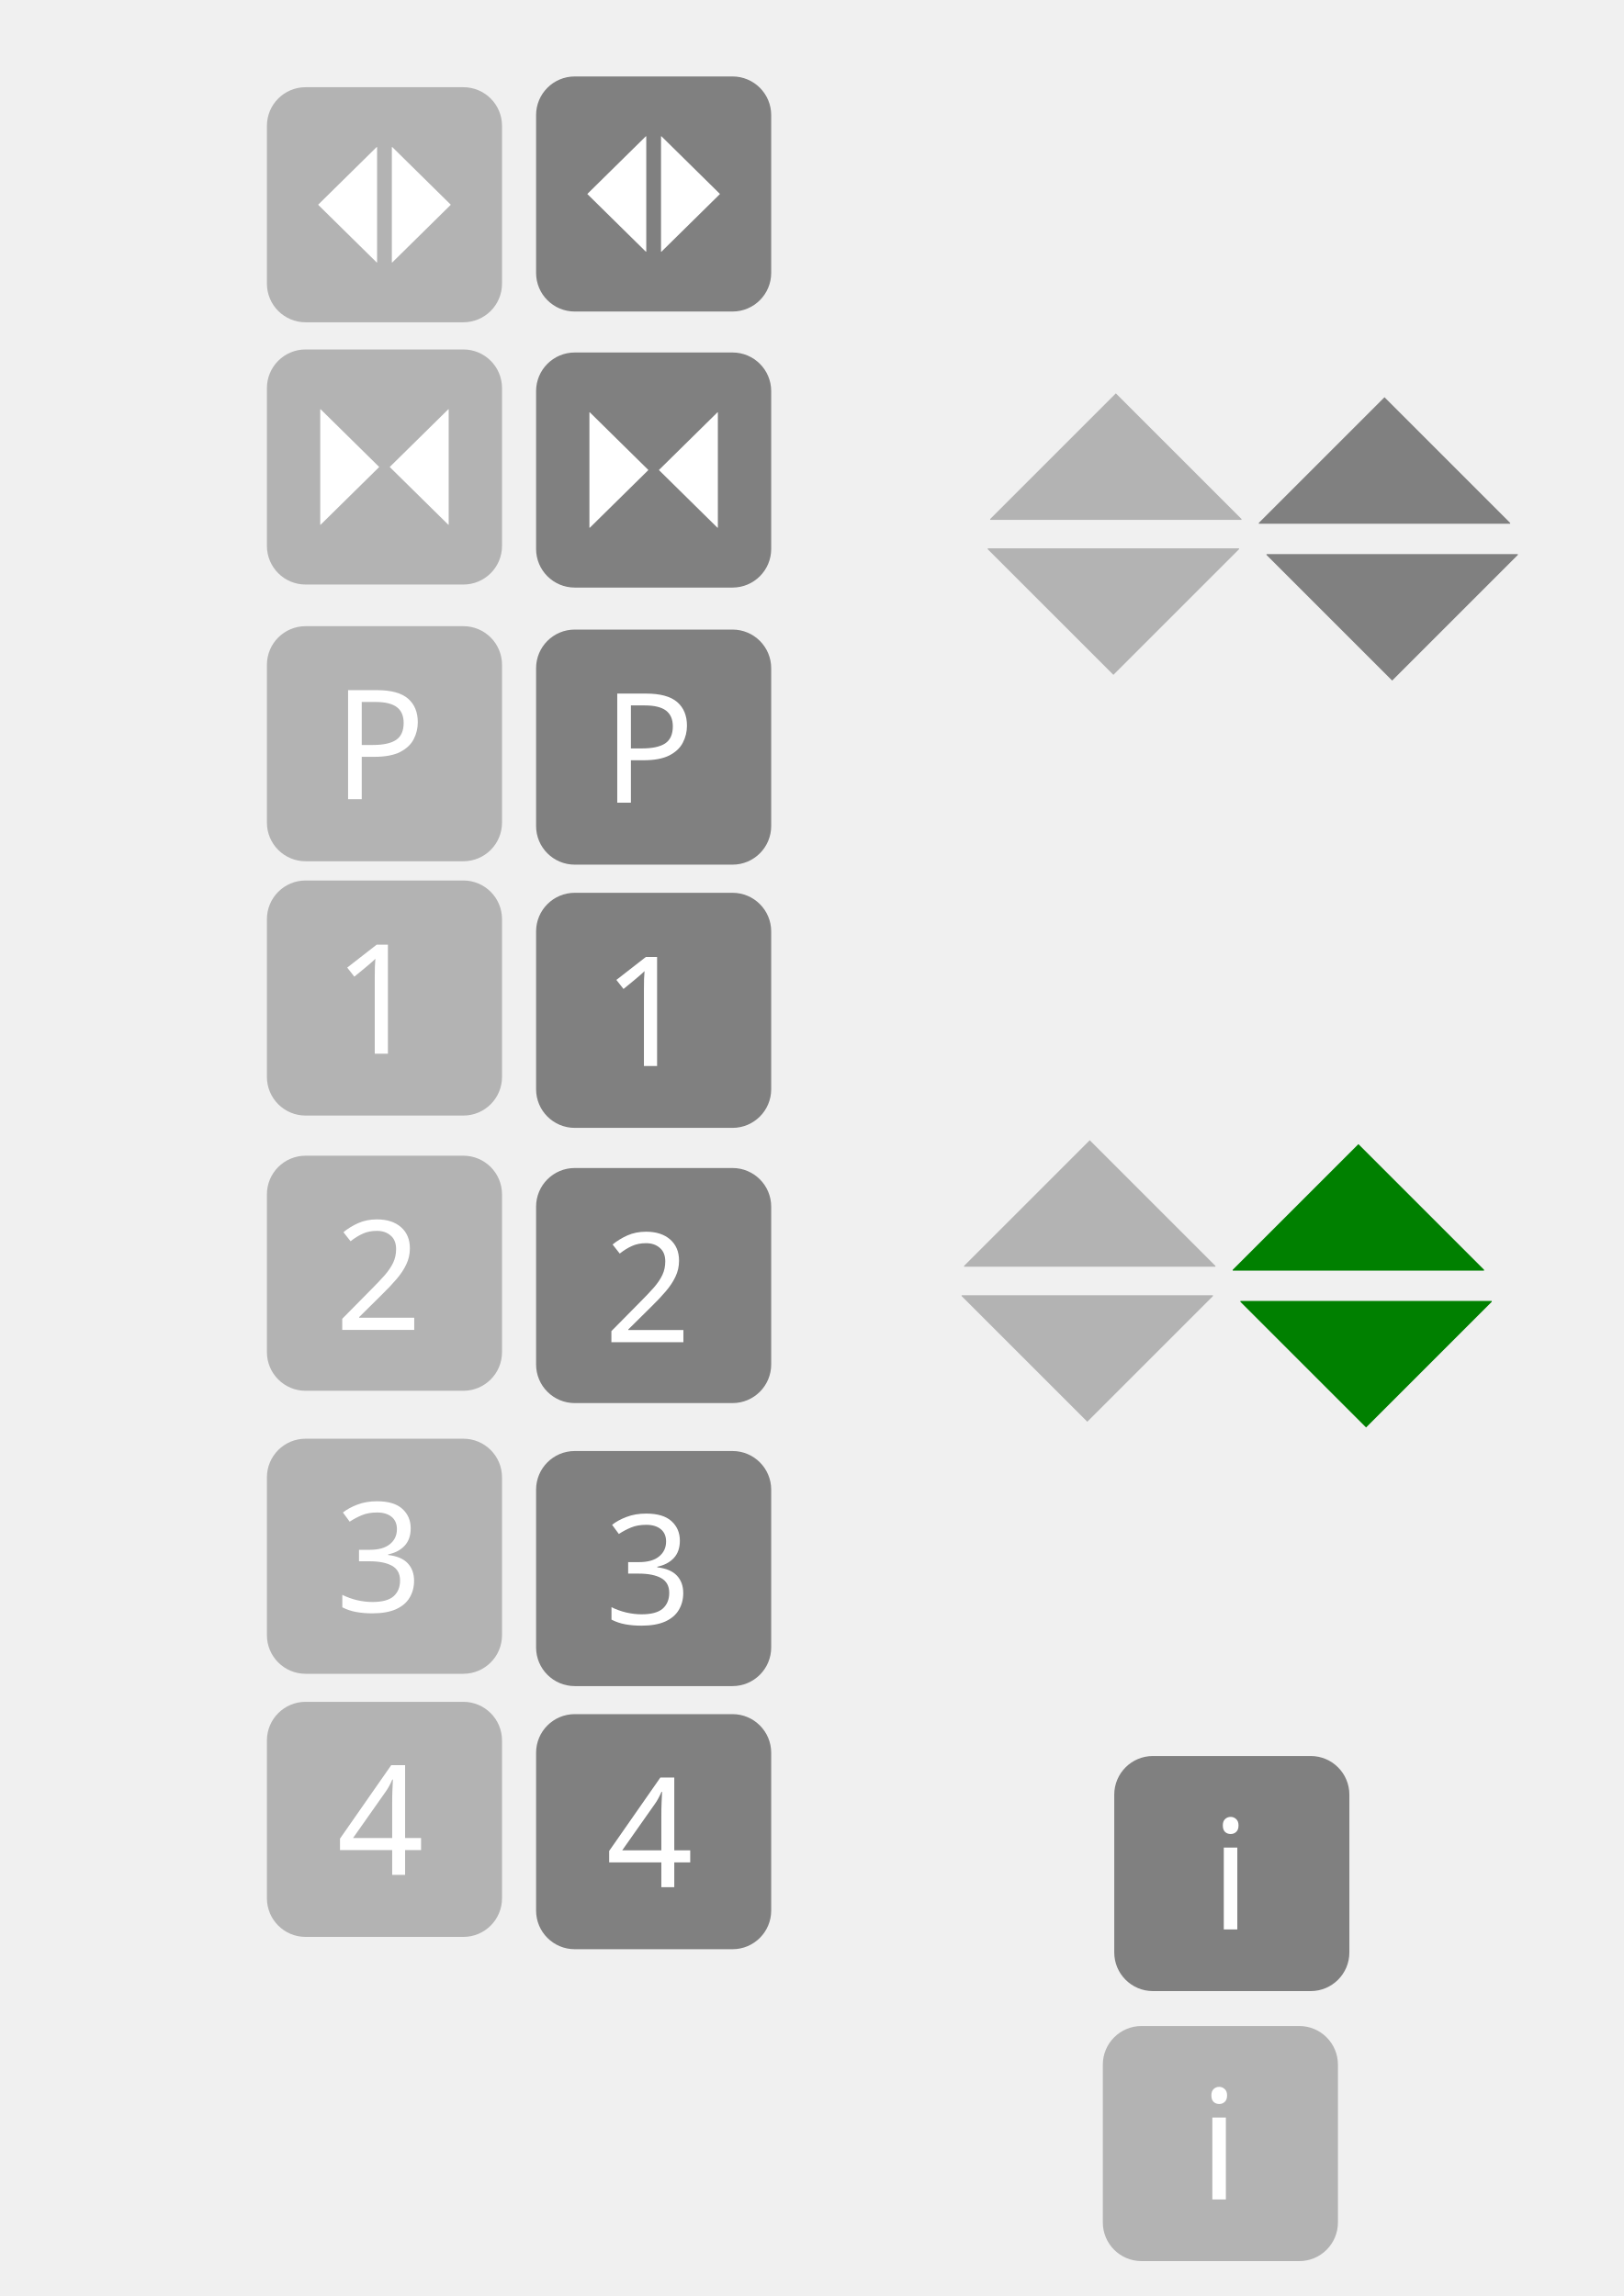
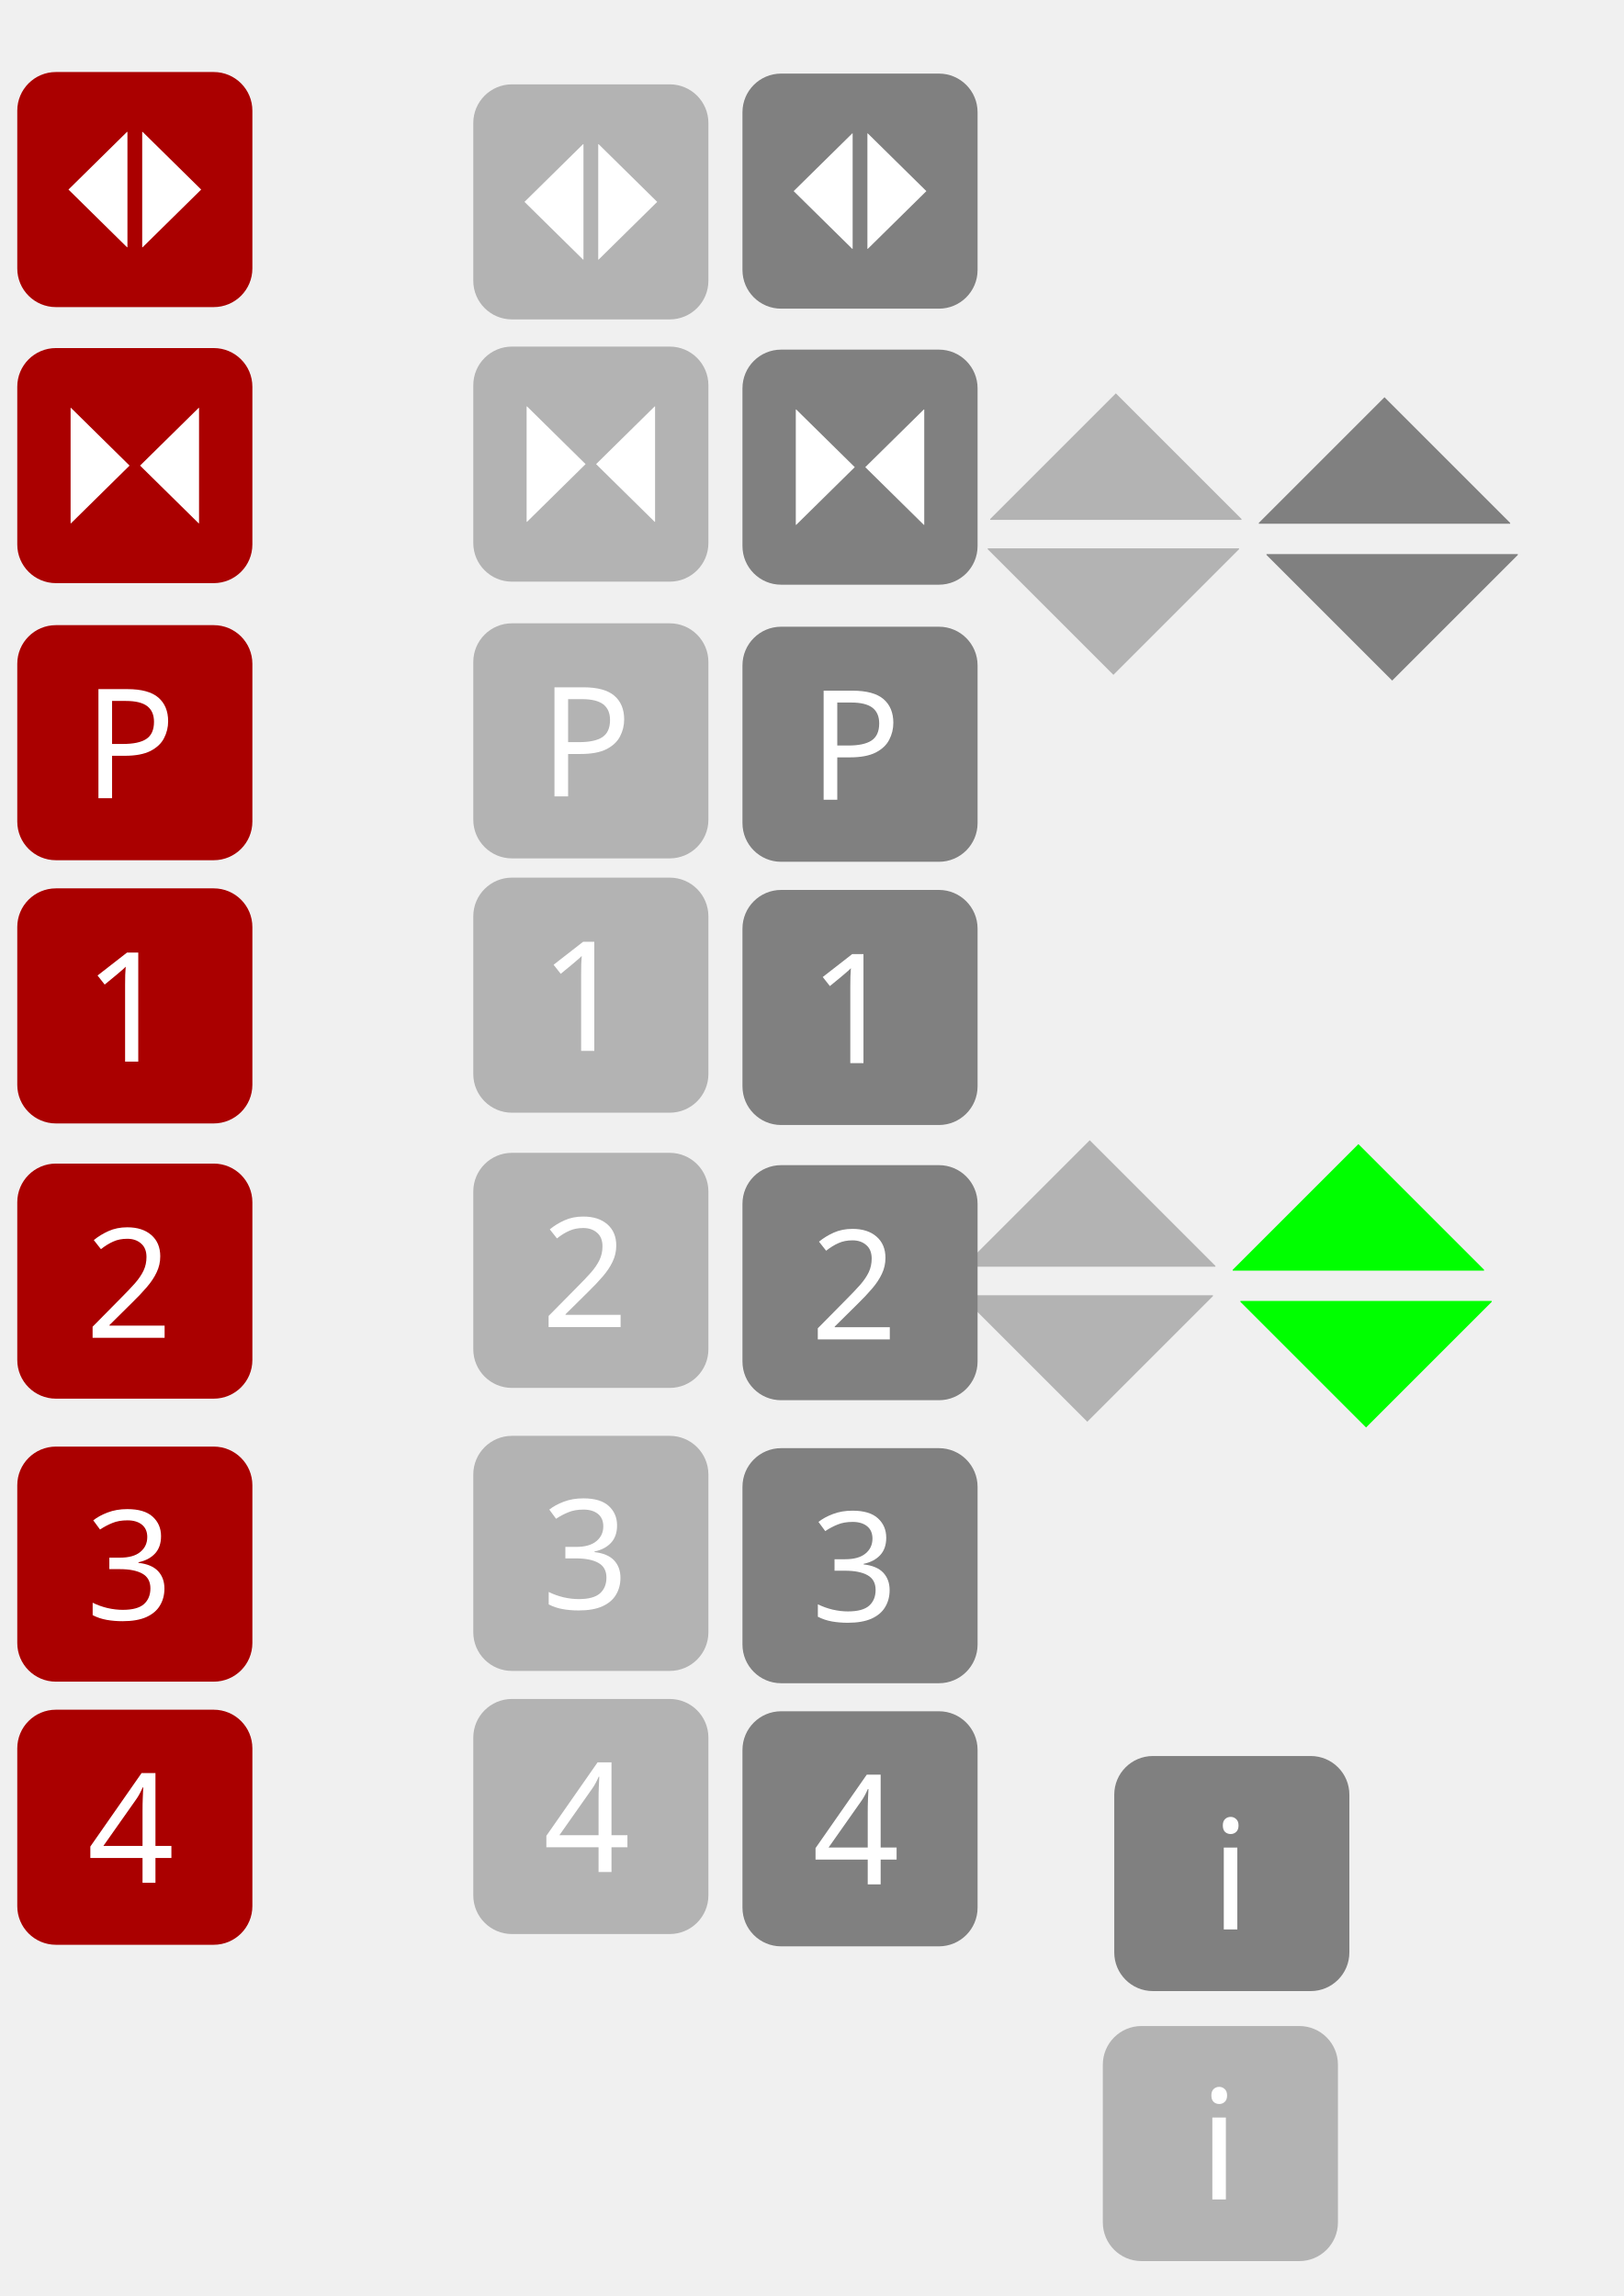
<svg xmlns="http://www.w3.org/2000/svg" width="210mm" height="297mm" viewBox="0 0 210 297" version="1.1" id="svg1">
  <defs id="defs1" />
  <g id="layer1">
-     <rect style="fill:#b3b3b3;fill-opacity:1;stroke-width:0.14" id="rect1" width="30.408" height="30.408" x="34.521" y="81" rx="5" ry="5" />
-     <rect style="fill:#b3b3b3;fill-opacity:1;stroke-width:0.14" id="rect1-1" width="30.408" height="30.408" x="34.521" y="113.896" rx="5" ry="5" />
-     <rect style="fill:#b3b3b3;fill-opacity:1;stroke-width:0.14" id="rect1-2" width="30.408" height="30.408" x="34.521" y="149.497" rx="5" ry="5" />
-     <rect style="fill:#b3b3b3;fill-opacity:1;stroke-width:0.14" id="rect1-23" width="30.408" height="30.408" x="34.521" y="186.105" rx="5" ry="5" />
-     <rect style="fill:#b3b3b3;fill-opacity:1;stroke-width:0.14" id="rect1-8" width="30.408" height="30.408" x="34.521" y="220.141" rx="5" ry="5" />
+     <rect style="fill:#b3b3b3;fill-opacity:1;stroke-width:0.14" id="rect1" width="30.408" height="30.408" x="61.212" y="80.629" rx="5" ry="5" />
+     <rect style="fill:#b3b3b3;fill-opacity:1;stroke-width:0.14" id="rect1-1" width="30.408" height="30.408" x="61.212" y="113.526" rx="5" ry="5" />
+     <rect style="fill:#b3b3b3;fill-opacity:1;stroke-width:0.14" id="rect1-2" width="30.408" height="30.408" x="61.212" y="149.126" rx="5" ry="5" />
+     <rect style="fill:#b3b3b3;fill-opacity:1;stroke-width:0.14" id="rect1-23" width="30.408" height="30.408" x="61.212" y="185.735" rx="5" ry="5" />
+     <rect style="fill:#b3b3b3;fill-opacity:1;stroke-width:0.14" id="rect1-8" width="30.408" height="30.408" x="61.212" y="219.77" rx="5" ry="5" />
    <path id="rect2" style="fill:#b3b3b3;stroke-width:0.14" d="m 143.999,87.296 -16.253,-16.253 v -0.111 h 32.505 v 0.112 z" />
    <path id="rect2-8" style="fill:#b3b3b3;stroke-width:0.14" d="m 144.317,50.881 -16.253,16.253 v 0.111 h 32.505 v -0.112 z" />
    <path id="rect2-1" style="fill:#808080;stroke-width:0.14" d="m 180.055,88.037 -16.253,-16.253 v -0.111 h 32.505 v 0.112 z" />
    <path id="rect2-8-9" style="fill:#808080;stroke-width:0.14" d="m 179.062,51.385 -16.253,16.253 v 0.111 h 32.505 v -0.112 z" />
    <path id="rect2-5" style="fill:#b3b3b3;stroke-width:0.14" d="m 140.624,183.908 -16.253,-16.253 v -0.111 h 32.505 v 0.112 z" />
    <path id="rect2-8-98" style="fill:#b3b3b3;stroke-width:0.14" d="m 140.942,147.494 -16.253,16.253 v 0.111 h 32.505 v -0.112 z" />
-     <path id="rect2-1-4" style="fill:#008000;stroke-width:0.14" d="m 176.68,184.65 -16.253,-16.253 v -0.111 h 32.505 v 0.112 z" />
-     <path id="rect2-8-9-0" style="fill:#008000;stroke-width:0.14" d="m 175.687,147.997 -16.253,16.253 v 0.111 h 32.505 v -0.112 z" />
-     <text xml:space="preserve" style="font-style:normal;font-variant:normal;font-weight:normal;font-stretch:normal;font-size:19.756px;font-family:Calibri;-inkscape-font-specification:Calibri;text-align:start;writing-mode:lr-tb;direction:ltr;text-anchor:start;fill:#ffffff;stroke-width:0.14" x="43.098" y="103.386" id="text3">
-       <tspan id="tspan3" style="font-style:normal;font-variant:normal;font-weight:normal;font-stretch:normal;font-family:sans-serif;-inkscape-font-specification:sans-serif;fill:#ffffff;stroke-width:0.14" x="43.098" y="103.386">P</tspan>
+     <path id="rect2-1-4" style="fill:#00ff00;stroke-width:0.14" d="m 176.68,184.65 -16.253,-16.253 v -0.111 h 32.505 v 0.112 z" />
+     <path id="rect2-8-9-0" style="fill:#00ff00;stroke-width:0.14" d="m 175.687,147.997 -16.253,16.253 v 0.111 h 32.505 v -0.112 z" />
+     <text xml:space="preserve" style="font-style:normal;font-variant:normal;font-weight:normal;font-stretch:normal;font-size:19.756px;font-family:Calibri;-inkscape-font-specification:Calibri;text-align:start;writing-mode:lr-tb;direction:ltr;text-anchor:start;fill:#ffffff;stroke-width:0.14" x="69.789" y="103.015" id="text3">
+       <tspan id="tspan3" style="font-style:normal;font-variant:normal;font-weight:normal;font-stretch:normal;font-family:sans-serif;-inkscape-font-specification:sans-serif;fill:#ffffff;stroke-width:0.14" x="69.789" y="103.015">P</tspan>
    </text>
-     <rect style="fill:#808080;fill-opacity:1;stroke-width:0.14" id="rect1-89" width="30.408" height="30.408" x="69.334" y="81.439" rx="5" ry="5" />
-     <rect style="fill:#b3b3b3;fill-opacity:1;stroke-width:0.14" id="rect1-89-2" width="30.408" height="30.408" x="34.521" y="45.204" rx="5" ry="5" />
-     <rect style="fill:#b3b3b3;fill-opacity:1;stroke-width:0.14" id="rect1-89-4" width="30.408" height="30.408" x="34.521" y="11.281" rx="5" ry="5" />
-     <text xml:space="preserve" style="font-style:normal;font-variant:normal;font-weight:normal;font-stretch:normal;font-size:19.756px;font-family:Calibri;-inkscape-font-specification:Calibri;text-align:start;writing-mode:lr-tb;direction:ltr;text-anchor:start;fill:#ffffff;stroke-width:0.14" x="77.911" y="103.825" id="text3-2">
-       <tspan id="tspan3-7" style="font-style:normal;font-variant:normal;font-weight:normal;font-stretch:normal;font-family:sans-serif;-inkscape-font-specification:sans-serif;fill:#ffffff;stroke-width:0.14" x="77.911" y="103.825">P</tspan>
+     <rect style="fill:#808080;fill-opacity:1;stroke-width:0.14" id="rect1-89" width="30.408" height="30.408" x="96.026" y="81.069" rx="5" ry="5" />
+     <rect style="fill:#b3b3b3;fill-opacity:1;stroke-width:0.14" id="rect1-89-2" width="30.408" height="30.408" x="61.212" y="44.833" rx="5" ry="5" />
+     <rect style="fill:#b3b3b3;fill-opacity:1;stroke-width:0.14" id="rect1-89-4" width="30.408" height="30.408" x="61.212" y="10.91" rx="5" ry="5" />
+     <text xml:space="preserve" style="font-style:normal;font-variant:normal;font-weight:normal;font-stretch:normal;font-size:19.756px;font-family:Calibri;-inkscape-font-specification:Calibri;text-align:start;writing-mode:lr-tb;direction:ltr;text-anchor:start;fill:#ffffff;stroke-width:0.14" x="104.603" y="103.454" id="text3-2">
+       <tspan id="tspan3-7" style="font-style:normal;font-variant:normal;font-weight:normal;font-stretch:normal;font-family:sans-serif;-inkscape-font-specification:sans-serif;fill:#ffffff;stroke-width:0.14" x="104.603" y="103.454">P</tspan>
    </text>
    <rect style="fill:#808080;fill-opacity:1;stroke-width:0.14" id="rect1-89-8" width="30.408" height="30.408" x="144.111" y="227.15" rx="5" ry="5" />
    <text xml:space="preserve" style="font-style:normal;font-variant:normal;font-weight:normal;font-stretch:normal;font-size:19.756px;font-family:Calibri;-inkscape-font-specification:Calibri;text-align:start;writing-mode:lr-tb;direction:ltr;text-anchor:start;fill:#ffffff;stroke-width:0.14" x="156.605" y="249.584" id="text3-2-2">
      <tspan id="tspan3-7-4" style="font-style:normal;font-variant:normal;font-weight:normal;font-stretch:normal;font-family:sans-serif;-inkscape-font-specification:sans-serif;fill:#ffffff;stroke-width:0.14" x="156.605" y="249.584">i</tspan>
    </text>
    <rect style="fill:#b3b3b3;fill-opacity:1;stroke-width:0.14" id="rect1-89-8-1" width="30.408" height="30.408" x="142.633" y="262.077" rx="5" ry="5" />
    <text xml:space="preserve" style="font-style:normal;font-variant:normal;font-weight:normal;font-stretch:normal;font-size:19.756px;font-family:Calibri;-inkscape-font-specification:Calibri;text-align:start;writing-mode:lr-tb;direction:ltr;text-anchor:start;fill:#ffffff;stroke-width:0.14" x="155.126" y="284.51" id="text3-2-2-1">
      <tspan id="tspan3-7-4-5" style="font-style:normal;font-variant:normal;font-weight:normal;font-stretch:normal;font-family:sans-serif;-inkscape-font-specification:sans-serif;fill:#ffffff;stroke-width:0.14" x="155.126" y="284.51">i</tspan>
    </text>
-     <text xml:space="preserve" style="font-style:normal;font-variant:normal;font-weight:normal;font-stretch:normal;font-size:19.756px;font-family:sans-serif;-inkscape-font-specification:sans-serif;text-align:start;writing-mode:lr-tb;direction:ltr;text-anchor:start;fill:#ffffff;stroke-width:0.14" x="43.156" y="136.306" id="text4">
-       <tspan id="tspan4" style="fill:#ffffff;stroke-width:0.14" x="43.156" y="136.306">1</tspan>
+     <text xml:space="preserve" style="font-style:normal;font-variant:normal;font-weight:normal;font-stretch:normal;font-size:19.756px;font-family:sans-serif;-inkscape-font-specification:sans-serif;text-align:start;writing-mode:lr-tb;direction:ltr;text-anchor:start;fill:#ffffff;stroke-width:0.14" x="69.847" y="135.935" id="text4">
+       <tspan id="tspan4" style="fill:#ffffff;stroke-width:0.14" x="69.847" y="135.935">1</tspan>
    </text>
-     <text xml:space="preserve" style="font-style:normal;font-variant:normal;font-weight:normal;font-stretch:normal;font-size:19.756px;font-family:sans-serif;-inkscape-font-specification:sans-serif;text-align:start;writing-mode:lr-tb;direction:ltr;text-anchor:start;fill:#ffffff;stroke-width:0.14" x="43.31" y="172.032" id="text5">
-       <tspan id="tspan5" style="fill:#ffffff;stroke-width:0.14" x="43.31" y="172.032">2</tspan>
+     <text xml:space="preserve" style="font-style:normal;font-variant:normal;font-weight:normal;font-stretch:normal;font-size:19.756px;font-family:sans-serif;-inkscape-font-specification:sans-serif;text-align:start;writing-mode:lr-tb;direction:ltr;text-anchor:start;fill:#ffffff;stroke-width:0.14" x="70.001" y="171.661" id="text5">
+       <tspan id="tspan5" style="fill:#ffffff;stroke-width:0.14" x="70.001" y="171.661">2</tspan>
    </text>
-     <text xml:space="preserve" style="font-style:normal;font-variant:normal;font-weight:normal;font-stretch:normal;font-size:19.756px;font-family:sans-serif;-inkscape-font-specification:sans-serif;text-align:start;writing-mode:lr-tb;direction:ltr;text-anchor:start;fill:#ffffff;stroke-width:0.14" x="43.382" y="208.491" id="text6">
-       <tspan id="tspan6" style="fill:#ffffff;stroke-width:0.14" x="43.382" y="208.491">3</tspan>
+     <text xml:space="preserve" style="font-style:normal;font-variant:normal;font-weight:normal;font-stretch:normal;font-size:19.756px;font-family:sans-serif;-inkscape-font-specification:sans-serif;text-align:start;writing-mode:lr-tb;direction:ltr;text-anchor:start;fill:#ffffff;stroke-width:0.14" x="70.074" y="208.12" id="text6">
+       <tspan id="tspan6" style="fill:#ffffff;stroke-width:0.14" x="70.074" y="208.12">3</tspan>
    </text>
-     <text xml:space="preserve" style="font-style:normal;font-variant:normal;font-weight:normal;font-stretch:normal;font-size:19.756px;font-family:sans-serif;-inkscape-font-specification:sans-serif;text-align:start;writing-mode:lr-tb;direction:ltr;text-anchor:start;fill:#ffffff;stroke-width:0.14" x="43.551" y="242.526" id="text7">
-       <tspan id="tspan7" style="fill:#ffffff;stroke-width:0.14" x="43.551" y="242.526">4</tspan>
+     <text xml:space="preserve" style="font-style:normal;font-variant:normal;font-weight:normal;font-stretch:normal;font-size:19.756px;font-family:sans-serif;-inkscape-font-specification:sans-serif;text-align:start;writing-mode:lr-tb;direction:ltr;text-anchor:start;fill:#ffffff;stroke-width:0.14" x="70.243" y="242.156" id="text7">
+       <tspan id="tspan7" style="fill:#ffffff;stroke-width:0.14" x="70.243" y="242.156">4</tspan>
    </text>
-     <rect style="fill:#808080;fill-opacity:1;stroke-width:0.14" id="rect1-1-1" width="30.408" height="30.408" x="69.334" y="115.488" rx="5" ry="5" />
-     <rect style="fill:#808080;fill-opacity:1;stroke-width:0.14" id="rect1-2-2" width="30.408" height="30.408" x="69.334" y="151.089" rx="5" ry="5" />
-     <rect style="fill:#808080;fill-opacity:1;stroke-width:0.14" id="rect1-23-3" width="30.408" height="30.408" x="69.334" y="187.697" rx="5" ry="5" />
-     <rect style="fill:#808080;fill-opacity:1;stroke-width:0.14" id="rect1-8-3" width="30.408" height="30.408" x="69.334" y="221.733" rx="5" ry="5" />
-     <text xml:space="preserve" style="font-style:normal;font-variant:normal;font-weight:normal;font-stretch:normal;font-size:19.756px;font-family:sans-serif;-inkscape-font-specification:sans-serif;text-align:start;writing-mode:lr-tb;direction:ltr;text-anchor:start;fill:#ffffff;stroke-width:0.14" x="77.969" y="137.898" id="text4-4">
-       <tspan id="tspan4-1" style="fill:#ffffff;stroke-width:0.14" x="77.969" y="137.898">1</tspan>
+     <rect style="fill:#808080;fill-opacity:1;stroke-width:0.14" id="rect1-1-1" width="30.408" height="30.408" x="96.026" y="115.118" rx="5" ry="5" />
+     <rect style="fill:#808080;fill-opacity:1;stroke-width:0.14" id="rect1-2-2" width="30.408" height="30.408" x="96.026" y="150.718" rx="5" ry="5" />
+     <rect style="fill:#808080;fill-opacity:1;stroke-width:0.14" id="rect1-23-3" width="30.408" height="30.408" x="96.026" y="187.327" rx="5" ry="5" />
+     <rect style="fill:#808080;fill-opacity:1;stroke-width:0.14" id="rect1-8-3" width="30.408" height="30.408" x="96.026" y="221.362" rx="5" ry="5" />
+     <text xml:space="preserve" style="font-style:normal;font-variant:normal;font-weight:normal;font-stretch:normal;font-size:19.756px;font-family:sans-serif;-inkscape-font-specification:sans-serif;text-align:start;writing-mode:lr-tb;direction:ltr;text-anchor:start;fill:#ffffff;stroke-width:0.14" x="104.661" y="137.527" id="text4-4">
+       <tspan id="tspan4-1" style="fill:#ffffff;stroke-width:0.14" x="104.661" y="137.527">1</tspan>
    </text>
-     <text xml:space="preserve" style="font-style:normal;font-variant:normal;font-weight:normal;font-stretch:normal;font-size:19.756px;font-family:sans-serif;-inkscape-font-specification:sans-serif;text-align:start;writing-mode:lr-tb;direction:ltr;text-anchor:start;fill:#ffffff;stroke-width:0.14" x="78.123" y="173.624" id="text5-1">
-       <tspan id="tspan5-3" style="fill:#ffffff;stroke-width:0.14" x="78.123" y="173.624">2</tspan>
+     <text xml:space="preserve" style="font-style:normal;font-variant:normal;font-weight:normal;font-stretch:normal;font-size:19.756px;font-family:sans-serif;-inkscape-font-specification:sans-serif;text-align:start;writing-mode:lr-tb;direction:ltr;text-anchor:start;fill:#ffffff;stroke-width:0.14" x="104.815" y="173.254" id="text5-1">
+       <tspan id="tspan5-3" style="fill:#ffffff;stroke-width:0.14" x="104.815" y="173.254">2</tspan>
    </text>
-     <text xml:space="preserve" style="font-style:normal;font-variant:normal;font-weight:normal;font-stretch:normal;font-size:19.756px;font-family:sans-serif;-inkscape-font-specification:sans-serif;text-align:start;writing-mode:lr-tb;direction:ltr;text-anchor:start;fill:#ffffff;stroke-width:0.14" x="78.196" y="210.083" id="text6-8">
-       <tspan id="tspan6-7" style="fill:#ffffff;stroke-width:0.14" x="78.196" y="210.083">3</tspan>
+     <text xml:space="preserve" style="font-style:normal;font-variant:normal;font-weight:normal;font-stretch:normal;font-size:19.756px;font-family:sans-serif;-inkscape-font-specification:sans-serif;text-align:start;writing-mode:lr-tb;direction:ltr;text-anchor:start;fill:#ffffff;stroke-width:0.14" x="104.887" y="209.712" id="text6-8">
+       <tspan id="tspan6-7" style="fill:#ffffff;stroke-width:0.14" x="104.887" y="209.712">3</tspan>
    </text>
-     <text xml:space="preserve" style="font-style:normal;font-variant:normal;font-weight:normal;font-stretch:normal;font-size:19.756px;font-family:sans-serif;-inkscape-font-specification:sans-serif;text-align:start;writing-mode:lr-tb;direction:ltr;text-anchor:start;fill:#ffffff;stroke-width:0.14" x="78.365" y="244.118" id="text7-4">
-       <tspan id="tspan7-2" style="fill:#ffffff;stroke-width:0.14" x="78.365" y="244.118">4</tspan>
+     <text xml:space="preserve" style="font-style:normal;font-variant:normal;font-weight:normal;font-stretch:normal;font-size:19.756px;font-family:sans-serif;-inkscape-font-specification:sans-serif;text-align:start;writing-mode:lr-tb;direction:ltr;text-anchor:start;fill:#ffffff;stroke-width:0.14" x="105.056" y="243.748" id="text7-4">
+       <tspan id="tspan7-2" style="fill:#ffffff;stroke-width:0.14" x="105.056" y="243.748">4</tspan>
    </text>
-     <g id="g14" transform="translate(-2.39773,-0.1825893)">
+     <g id="g14" transform="translate(24.29384,-0.5533055)">
      <path id="rect2-9" style="fill:#ffffff;stroke-width:0.065" d="M 60.704,26.667 53.129,34.132 H 53.077 V 19.203 h 0.052 z" />
      <path id="rect2-8-0" style="fill:#ffffff;stroke-width:0.065" d="m 43.541,26.667 7.575,7.464 h 0.052 V 19.203 h -0.052 z" />
    </g>
-     <rect style="fill:#808080;fill-opacity:1;stroke-width:0.14" id="rect1-89-4-0" width="30.408" height="30.408" x="69.334" y="9.89" rx="5" ry="5" />
-     <g id="g14-6" transform="translate(32.41575,-1.573506)">
+     <rect style="fill:#808080;fill-opacity:1;stroke-width:0.14" id="rect1-89-4-0" width="30.408" height="30.408" x="96.026" y="9.519" rx="5" ry="5" />
+     <g id="g14-6" transform="translate(59.10732,-1.944222)">
      <path id="rect2-9-6" style="fill:#ffffff;stroke-width:0.065" d="M 60.704,26.667 53.129,34.132 H 53.077 V 19.203 h 0.052 z" />
      <path id="rect2-8-0-1" style="fill:#ffffff;stroke-width:0.065" d="m 43.541,26.667 7.575,7.464 h 0.052 V 19.203 h -0.052 z" />
    </g>
-     <g id="g15" transform="translate(-0.4497706,0.04877513)">
+     <g id="g15" transform="translate(26.24179,-0.321941)">
      <path id="rect2-9-8" style="fill:#ffffff;stroke-width:0.065" d="m 49.495,60.359 -7.575,7.464 h -0.052 V 52.895 h 0.052 z" />
      <path id="rect2-8-0-9" style="fill:#ffffff;stroke-width:0.065" d="m 50.854,60.359 7.575,7.464 h 0.052 V 52.895 h -0.052 z" />
    </g>
-     <rect style="fill:#808080;fill-opacity:1;stroke-width:0.14" id="rect1-89-2-3" width="30.408" height="30.408" x="69.334" y="45.597" rx="5" ry="5" />
-     <g id="g15-7" transform="translate(34.36371,0.4414134)">
+     <rect style="fill:#808080;fill-opacity:1;stroke-width:0.14" id="rect1-89-2-3" width="30.408" height="30.408" x="96.026" y="45.226" rx="5" ry="5" />
+     <g id="g15-7" transform="translate(61.05528,0.07069724)">
      <path id="rect2-9-8-8" style="fill:#ffffff;stroke-width:0.065" d="m 49.495,60.359 -7.575,7.464 h -0.052 V 52.895 h 0.052 z" />
      <path id="rect2-8-0-9-8" style="fill:#ffffff;stroke-width:0.065" d="m 50.854,60.359 7.575,7.464 h 0.052 V 52.895 h -0.052 z" />
    </g>
+     <rect style="fill:#aa0000;fill-opacity:1;stroke-width:0.14" id="rect1-89-82" width="30.408" height="30.408" x="2.233" y="80.866" rx="5" ry="5" />
+     <text xml:space="preserve" style="font-style:normal;font-variant:normal;font-weight:normal;font-stretch:normal;font-size:19.756px;font-family:Calibri;-inkscape-font-specification:Calibri;text-align:start;writing-mode:lr-tb;direction:ltr;text-anchor:start;fill:#ffffff;stroke-width:0.14" x="10.81" y="103.252" id="text3-2-4">
+       <tspan id="tspan3-7-5" style="font-style:normal;font-variant:normal;font-weight:normal;font-stretch:normal;font-family:sans-serif;-inkscape-font-specification:sans-serif;fill:#ffffff;stroke-width:0.14" x="10.81" y="103.252">P</tspan>
+     </text>
+     <rect style="fill:#aa0000;fill-opacity:1;stroke-width:0.14" id="rect1-1-1-5" width="30.408" height="30.408" x="2.233" y="114.915" rx="5" ry="5" />
+     <rect style="fill:#aa0000;fill-opacity:1;stroke-width:0.14" id="rect1-2-2-1" width="30.408" height="30.408" x="2.233" y="150.516" rx="5" ry="5" />
+     <rect style="fill:#aa0000;fill-opacity:1;stroke-width:0.14" id="rect1-23-3-7" width="30.408" height="30.408" x="2.233" y="187.124" rx="5" ry="5" />
+     <rect style="fill:#aa0000;fill-opacity:1;stroke-width:0.14" id="rect1-8-3-1" width="30.408" height="30.408" x="2.233" y="221.16" rx="5" ry="5" />
+     <text xml:space="preserve" style="font-style:normal;font-variant:normal;font-weight:normal;font-stretch:normal;font-size:19.756px;font-family:sans-serif;-inkscape-font-specification:sans-serif;text-align:start;writing-mode:lr-tb;direction:ltr;text-anchor:start;fill:#ffffff;stroke-width:0.14" x="10.868" y="137.325" id="text4-4-1">
+       <tspan id="tspan4-1-5" style="fill:#ffffff;stroke-width:0.14" x="10.868" y="137.325">1</tspan>
+     </text>
+     <text xml:space="preserve" style="font-style:normal;font-variant:normal;font-weight:normal;font-stretch:normal;font-size:19.756px;font-family:sans-serif;-inkscape-font-specification:sans-serif;text-align:start;writing-mode:lr-tb;direction:ltr;text-anchor:start;fill:#ffffff;stroke-width:0.14" x="11.022" y="173.051" id="text5-1-2">
+       <tspan id="tspan5-3-7" style="fill:#ffffff;stroke-width:0.14" x="11.022" y="173.051">2</tspan>
+     </text>
+     <text xml:space="preserve" style="font-style:normal;font-variant:normal;font-weight:normal;font-stretch:normal;font-size:19.756px;font-family:sans-serif;-inkscape-font-specification:sans-serif;text-align:start;writing-mode:lr-tb;direction:ltr;text-anchor:start;fill:#ffffff;stroke-width:0.14" x="11.094" y="209.51" id="text6-8-6">
+       <tspan id="tspan6-7-1" style="fill:#ffffff;stroke-width:0.14" x="11.094" y="209.51">3</tspan>
+     </text>
+     <text xml:space="preserve" style="font-style:normal;font-variant:normal;font-weight:normal;font-stretch:normal;font-size:19.756px;font-family:sans-serif;-inkscape-font-specification:sans-serif;text-align:start;writing-mode:lr-tb;direction:ltr;text-anchor:start;fill:#ffffff;stroke-width:0.14" x="11.263" y="243.545" id="text7-4-4">
+       <tspan id="tspan7-2-2" style="fill:#ffffff;stroke-width:0.14" x="11.263" y="243.545">4</tspan>
+     </text>
+     <rect style="fill:#aa0000;fill-opacity:1;stroke-width:0.14" id="rect1-89-4-0-3" width="30.408" height="30.408" x="2.233" y="9.317" rx="5" ry="5" />
+     <g id="g14-6-2" transform="translate(-34.68555,-2.146566)">
+       <path id="rect2-9-6-2" style="fill:#ffffff;stroke-width:0.065" d="M 60.704,26.667 53.129,34.132 H 53.077 V 19.203 h 0.052 z" />
+       <path id="rect2-8-0-1-1" style="fill:#ffffff;stroke-width:0.065" d="m 43.541,26.667 7.575,7.464 h 0.052 V 19.203 h -0.052 z" />
+     </g>
+     <rect style="fill:#aa0000;fill-opacity:1;stroke-width:0.14" id="rect1-89-2-3-6" width="30.408" height="30.408" x="2.233" y="45.024" rx="5" ry="5" />
+     <g id="g15-7-8" transform="translate(-32.73759,-0.1316467)">
+       <path id="rect2-9-8-8-5" style="fill:#ffffff;stroke-width:0.065" d="m 49.495,60.359 -7.575,7.464 h -0.052 V 52.895 h 0.052 z" />
+       <path id="rect2-8-0-9-8-7" style="fill:#ffffff;stroke-width:0.065" d="m 50.854,60.359 7.575,7.464 h 0.052 V 52.895 h -0.052 z" />
+     </g>
  </g>
</svg>
